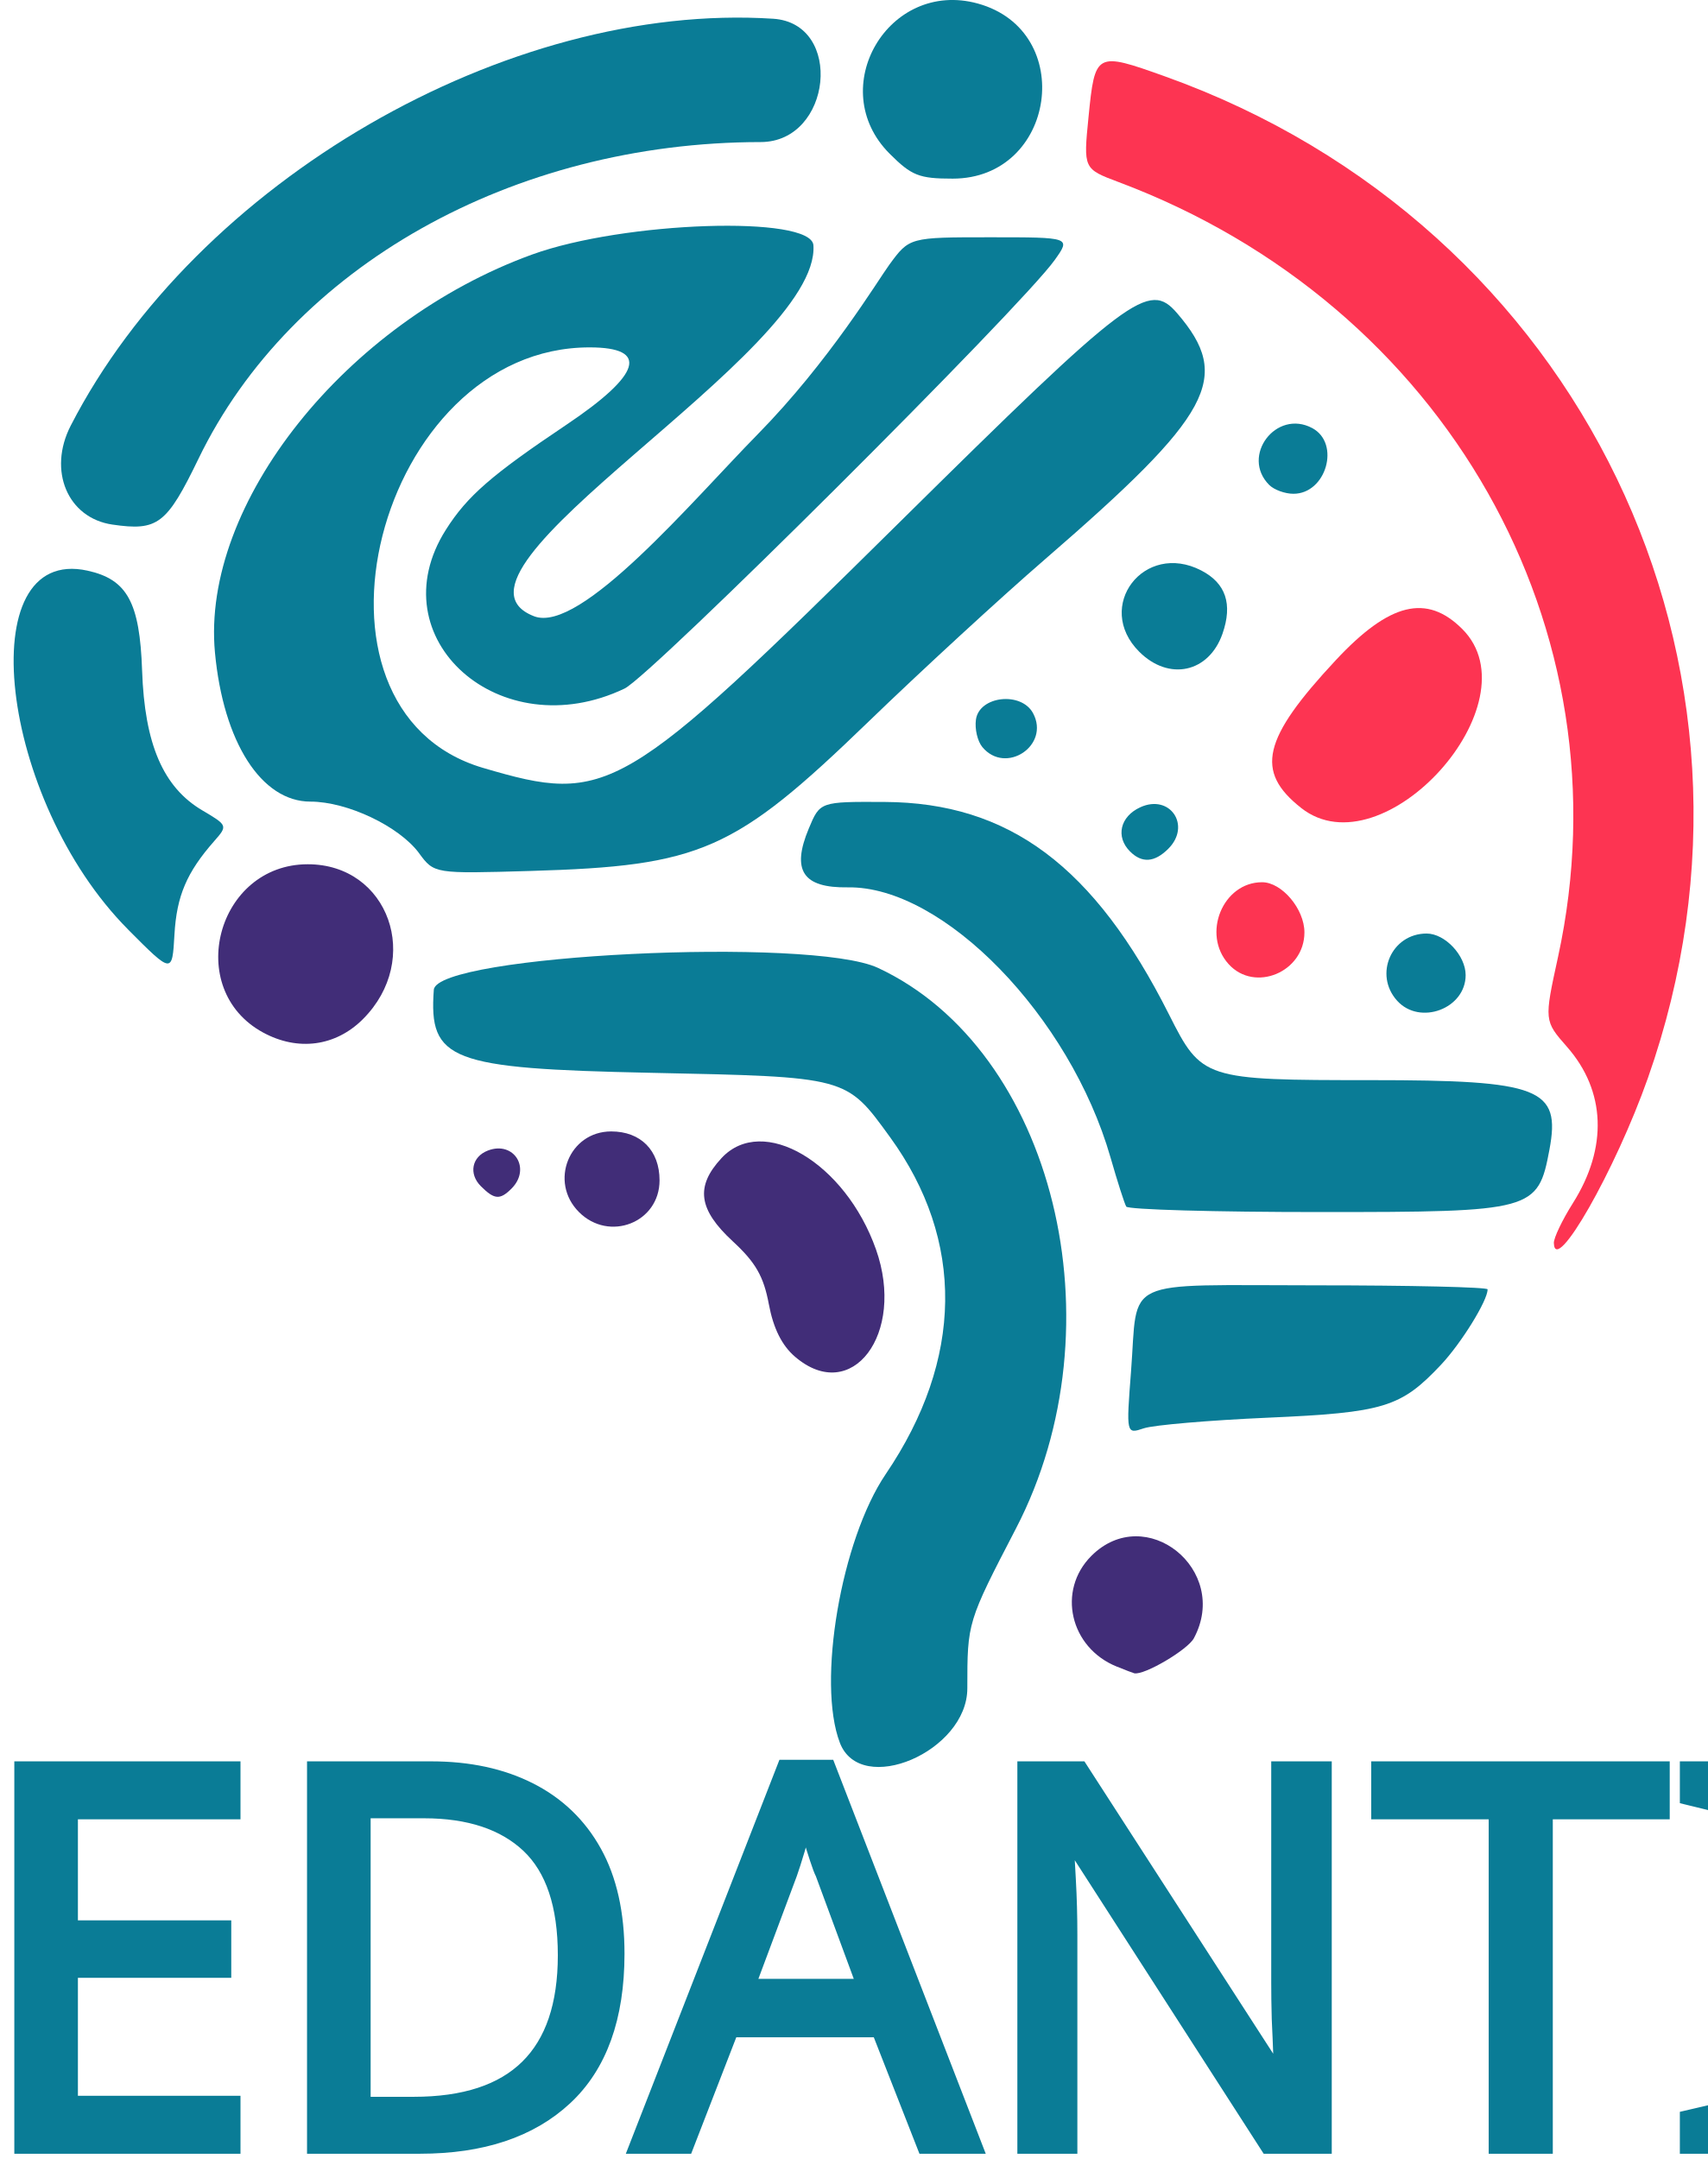
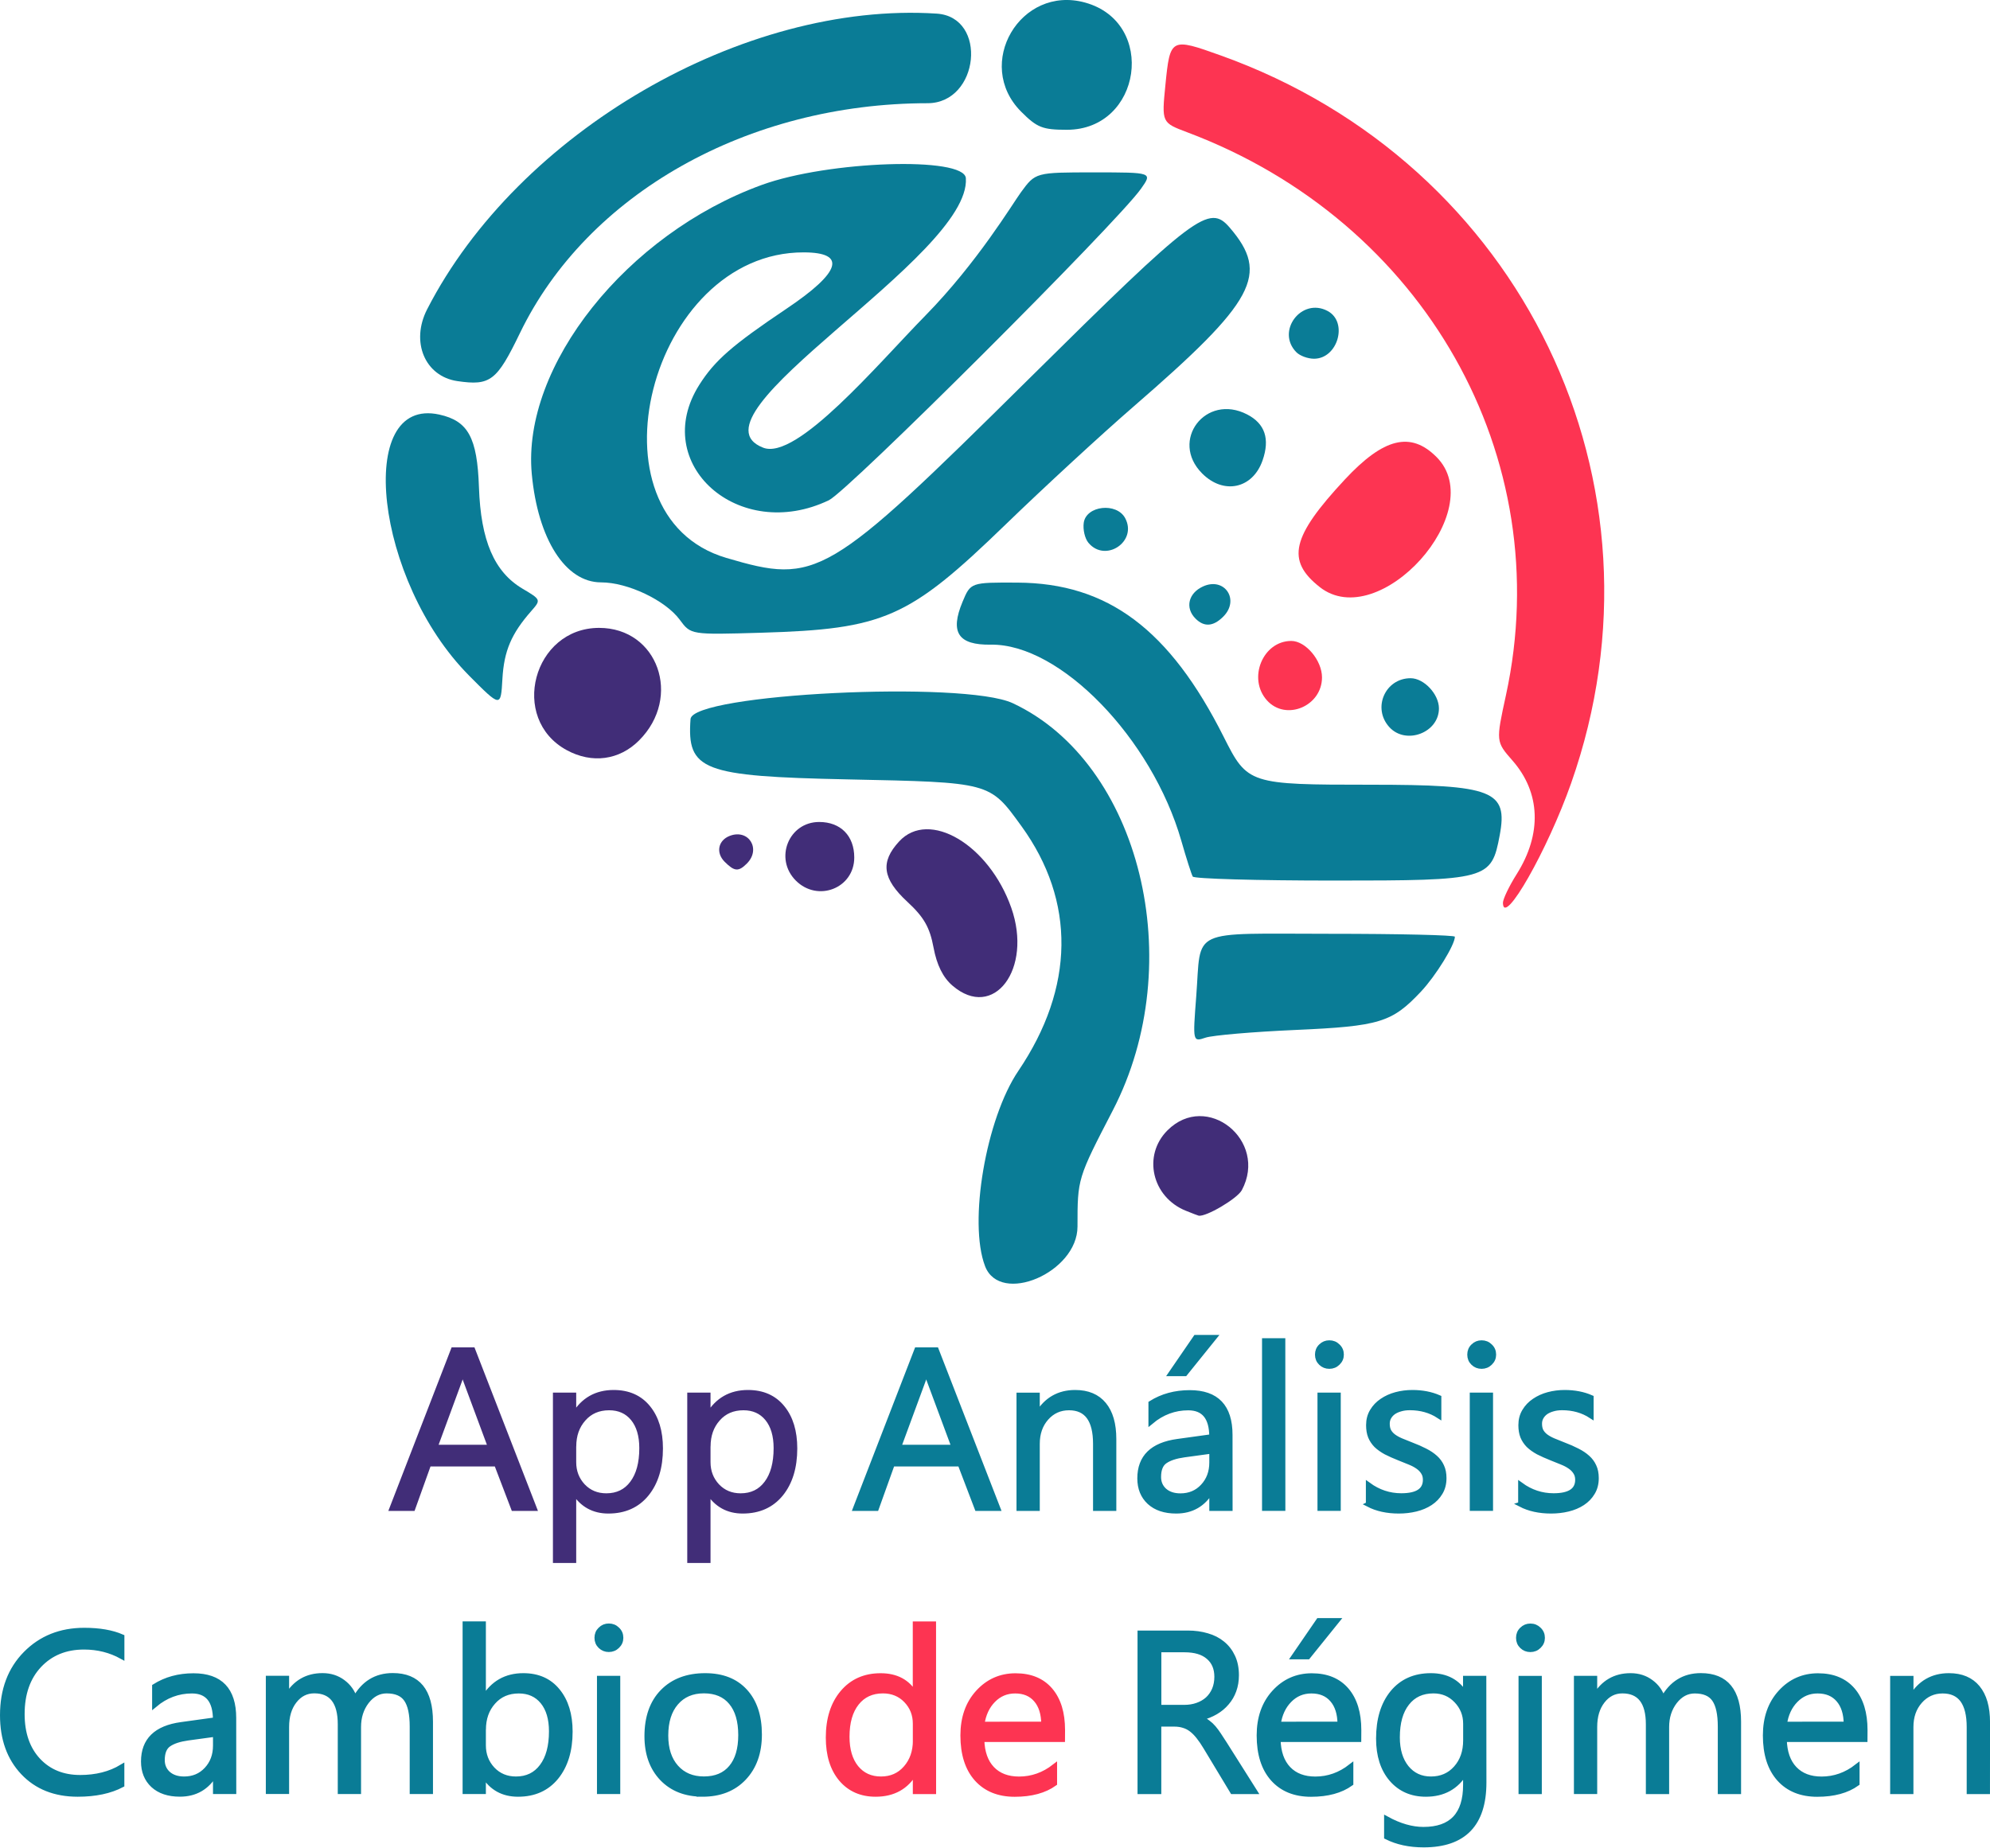
- <svg xmlns="http://www.w3.org/2000/svg" width="52.01mm" height="65.768mm" viewBox="0 0 52.01 65.768" version="1.1" id="svg1" xml:space="preserve">
+ <svg xmlns="http://www.w3.org/2000/svg" width="40.211mm" height="37.335mm" viewBox="0 0 40.211 37.335" version="1.1" id="svg1" xml:space="preserve">
  <defs id="defs1" />
-   <g id="layer1" transform="translate(-20.33341,-199.0407)">
-     <g id="g36" transform="matrix(0.6322751,0,0,0.6322751,15.03758,80.47376)" style="stroke-width:1.582">
-       <path style="fill:#fd3452;fill-opacity:1;stroke-width:1.582" d="m 71.074,226.452 c -2.24,-1.762 -1.871,-3.332 1.671,-7.127 2.583,-2.767 4.378,-3.207 6.092,-1.493 3.552,3.552 -3.811,11.729 -7.763,8.621 z" id="path30" />
-       <path style="fill:#fd3452;fill-opacity:1;stroke-width:1.582" d="m 67.576,233.974 c -1.307,-1.444 -0.284,-3.945 1.613,-3.945 0.952,0 2.04,1.289 2.04,2.417 0,1.912 -2.398,2.915 -3.653,1.528 z" id="path26" />
-       <path style="fill:#fd3452;fill-opacity:1;stroke-width:1.582" d="m 83.247,247.412 c -0.007,-0.247 0.408,-1.115 0.922,-1.929 1.682,-2.665 1.579,-5.397 -0.285,-7.52 -1.106,-1.259 -1.106,-1.259 -0.436,-4.332 3.442,-15.795 -5.417,-31.42 -21.164,-37.331 -1.707,-0.641 -1.707,-0.641 -1.458,-3.141 0.311,-3.123 0.352,-3.145 3.671,-1.959 20.036,7.161 30.285,28.404 23.283,48.261 -1.562,4.43 -4.487,9.56 -4.532,7.951 z" id="path20" />
+   <g id="layer1" transform="translate(-17.80145,-205.1927)">
+     <g id="g59" transform="matrix(1.091915,0,0,1.091929,-3.484225,-20.57947)" style="stroke-width:0.916">
+       <g id="g36" transform="matrix(0.2785647,0,0,0.2790942,24.11647,154.4276)" style="stroke-width:3.285">
+         <path style="fill:#fd3452;fill-opacity:1;stroke-width:3.285" d="m 71.074,226.452 c -2.24,-1.762 -1.871,-3.332 1.671,-7.127 2.583,-2.767 4.378,-3.207 6.092,-1.493 3.552,3.552 -3.811,11.729 -7.763,8.621 z" id="path30" />
+         <path style="fill:#fd3452;fill-opacity:1;stroke-width:3.285" d="m 67.576,233.974 c -1.307,-1.444 -0.284,-3.945 1.613,-3.945 0.952,0 2.04,1.289 2.04,2.417 0,1.912 -2.398,2.915 -3.653,1.528 z" id="path26" />
+         <path style="fill:#fd3452;fill-opacity:1;stroke-width:3.285" d="m 83.247,247.412 c -0.007,-0.247 0.408,-1.115 0.922,-1.929 1.682,-2.665 1.579,-5.397 -0.285,-7.52 -1.106,-1.259 -1.106,-1.259 -0.436,-4.332 3.442,-15.795 -5.417,-31.42 -21.164,-37.331 -1.707,-0.641 -1.707,-0.641 -1.458,-3.141 0.311,-3.123 0.352,-3.145 3.671,-1.959 20.036,7.161 30.285,28.404 23.283,48.261 -1.562,4.43 -4.487,9.56 -4.532,7.951 z" id="path20" />
+       </g>
+       <g id="g37" transform="matrix(0.2785647,0,0,0.2790942,24.11647,154.4276)" style="fill:#412d78;fill-opacity:1;stroke-width:3.285">
+         <path style="fill:#412d78;fill-opacity:1;stroke-width:3.285" d="m 62.185,267.818 c -2.256,-0.911 -2.888,-3.666 -1.224,-5.331 2.612,-2.612 6.705,0.671 4.942,3.964 -0.301,0.562 -2.399,1.796 -2.873,1.69 -0.055,-0.012 -0.435,-0.158 -0.845,-0.324 z" id="path17" />
+         <path style="fill:#412d78;fill-opacity:1;stroke-width:3.285" d="m 21.051,237.269 c -3.831,-2.082 -2.228,-8.106 2.156,-8.106 3.898,0 5.531,4.587 2.656,7.462 -1.315,1.315 -3.13,1.558 -4.812,0.644 z" id="path24" />
+         <path style="fill:#412d78;fill-opacity:1;stroke-width:3.285" d="m 31.545,244.673 c -0.598,-0.598 -0.435,-1.42 0.34,-1.717 1.257,-0.482 2.098,0.873 1.138,1.833 -0.556,0.556 -0.827,0.535 -1.478,-0.116 z" id="path23" />
+         <path style="fill:#412d78;fill-opacity:1;stroke-width:3.285" d="m 36.272,245.919 c -1.449,-1.449 -0.475,-3.884 1.554,-3.884 1.424,0 2.33,0.917 2.33,2.357 0,2.034 -2.424,2.988 -3.884,1.528 z" id="path21" />
+         <path style="fill:#412d78;fill-opacity:1;stroke-width:3.285" d="m 46.677,252.884 c -0.629,-0.541 -1.038,-1.365 -1.255,-2.525 -0.25,-1.338 -0.637,-2.014 -1.735,-3.027 -1.663,-1.535 -1.814,-2.643 -0.547,-4.01 1.984,-2.141 5.968,0.214 7.446,4.401 1.435,4.066 -1.175,7.513 -3.909,5.161 z" id="path19" />
+       </g>
+       <g id="g38" style="fill:#0a7c96;fill-opacity:1;stroke-width:3.285" transform="matrix(0.2785647,0,0,0.2790942,24.11647,154.4276)">
+         <path style="fill:#0a7c96;fill-opacity:1;stroke-width:3.285" d="m 51.243,194.93 c -3.15,-3.15 -0.053,-8.423 4.25,-7.235 4.783,1.321 3.76,8.436 -1.213,8.436 -1.617,0 -1.979,-0.143 -3.037,-1.201 z" id="path35" />
+         <path style="fill:#0a7c96;fill-opacity:1;stroke-width:3.285" d="m 69.534,210.891 c -1.391,-1.391 0.333,-3.672 2.071,-2.742 1.372,0.734 0.676,3.165 -0.906,3.165 -0.408,0 -0.932,-0.191 -1.165,-0.424 z" id="path34" />
+         <path style="fill:#0a7c96;fill-opacity:1;stroke-width:3.285" d="m 13.791,212.798 c -2.157,-0.315 -3.121,-2.601 -2.008,-4.766 6.037,-11.748 21.032,-20.434 33.847,-19.605 3.417,0.221 2.836,5.94 -0.604,5.942 -11.954,0.009 -22.61,6.01 -27.083,15.251 -1.534,3.168 -1.963,3.498 -4.151,3.178 z" id="path33" />
+         <path style="fill:#0a7c96;fill-opacity:1;stroke-width:3.285" d="m 63.268,218.923 c -2.178,-2.178 0.236,-5.338 2.99,-3.914 1.183,0.612 1.521,1.618 1.023,3.047 -0.656,1.88 -2.583,2.297 -4.013,0.867 z" id="path32" />
+         <path style="fill:#0a7c96;fill-opacity:1;stroke-width:3.285" d="m 55.709,223.516 c -0.233,-0.281 -0.372,-0.876 -0.308,-1.324 0.162,-1.141 2.185,-1.365 2.753,-0.305 0.83,1.551 -1.32,2.984 -2.445,1.629 z" id="path31" />
+         <path style="fill:#0a7c96;fill-opacity:1;stroke-width:3.285" d="m 62.825,228.546 c -0.706,-0.706 -0.477,-1.686 0.498,-2.13 1.43,-0.652 2.465,0.882 1.348,1.999 -0.663,0.663 -1.271,0.707 -1.846,0.131 z" id="path29" />
+         <path style="fill:#0a7c96;fill-opacity:1;stroke-width:3.285" d="m 28.569,228.63 c -0.96,-1.298 -3.46,-2.485 -5.236,-2.485 -2.364,0 -4.196,-2.863 -4.6,-7.187 -0.669,-7.16 6.309,-15.914 15.279,-19.17 4.42,-1.604 13.461,-1.902 13.558,-0.446 0.347,5.198 -18.93,15.749 -13.463,17.872 2.231,0.867 7.643,-5.577 10.772,-8.76 3.457,-3.517 5.813,-7.446 6.347,-8.174 0.97,-1.324 0.97,-1.324 4.86,-1.324 3.89,0 3.89,0 3.112,1.093 -1.631,2.29 -19.444,20.035 -20.728,20.649 -5.991,2.863 -11.93,-2.416 -8.609,-7.653 1.027,-1.619 2.19,-2.632 5.804,-5.055 3.611,-2.42 4.007,-3.724 1.135,-3.729 -10.25,-0.02 -14.687,17.453 -5.144,20.261 6.034,1.775 6.661,1.406 20.057,-11.829 11.114,-10.98 12.02,-11.662 13.384,-10.076 2.664,3.097 1.711,4.865 -6.397,11.878 -2.132,1.844 -5.953,5.36 -8.49,7.812 -6.443,6.227 -8.056,6.939 -16.277,7.179 -4.633,0.135 -4.633,0.135 -5.365,-0.855 z" id="path28" />
+         <path style="fill:#0a7c96;fill-opacity:1;stroke-width:3.285" d="m 14.556,232.315 c -6.22,-6.248 -7.617,-18.539 -1.966,-17.298 1.916,0.421 2.52,1.527 2.633,4.814 0.121,3.546 1.016,5.624 2.901,6.736 1.222,0.721 1.228,0.737 0.576,1.478 -1.326,1.505 -1.812,2.646 -1.918,4.502 -0.108,1.897 -0.108,1.897 -2.227,-0.231 z" id="path27" />
+         <path style="fill:#0a7c96;fill-opacity:1;stroke-width:3.285" d="m 75.697,235.739 c -1.14,-1.26 -0.273,-3.238 1.419,-3.238 0.887,0 1.881,1.058 1.881,2.003 0,1.618 -2.206,2.443 -3.3,1.235 z" id="path25" />
+         <path style="fill:#0a7c96;fill-opacity:1;stroke-width:3.285" d="m 62.642,245.654 c -0.085,-0.146 -0.426,-1.21 -0.757,-2.365 -1.954,-6.804 -8.059,-13.083 -12.655,-13.013 -2.169,0.033 -2.729,-0.81 -1.883,-2.835 0.541,-1.295 0.541,-1.295 3.649,-1.28 6.003,0.03 10.113,3.1 13.709,10.242 1.574,3.126 1.68,3.161 9.741,3.161 8.146,0 9.144,0.389 8.589,3.348 -0.553,2.949 -0.77,3.008 -11.063,3.008 -5.047,0 -9.246,-0.119 -9.331,-0.265 z" id="path22" />
+         <path style="fill:#0a7c96;fill-opacity:1;stroke-width:3.285" d="m 62.874,253.596 c 0.352,-4.58 -0.582,-4.146 8.922,-4.146 4.543,0 8.26,0.087 8.26,0.194 0,0.542 -1.268,2.592 -2.246,3.632 -1.935,2.056 -2.746,2.304 -8.347,2.551 -2.816,0.124 -5.503,0.354 -5.971,0.511 -0.851,0.285 -0.851,0.285 -0.618,-2.742 z" id="path18" />
+         <path style="fill:#0a7c96;fill-opacity:1;stroke-width:3.285" d="m 48.845,271.49 c -1.114,-2.903 0.059,-9.773 2.21,-12.946 3.747,-5.526 3.82,-11.257 0.207,-16.233 -2.127,-2.929 -2.022,-2.901 -11.56,-3.101 -9.647,-0.202 -10.671,-0.595 -10.423,-3.999 0.122,-1.679 18.164,-2.567 21.405,-1.054 8.47,3.954 11.733,17.205 6.648,27.003 -2.346,4.521 -2.346,4.521 -2.346,7.705 0,3.047 -5.137,5.243 -6.141,2.626 z" id="path16" />
+       </g>
    </g>
-     <g id="g37" transform="matrix(0.6322751,0,0,0.6322751,15.03758,80.47376)" style="fill:#412d78;fill-opacity:1;stroke-width:1.582">
-       <path style="fill:#412d78;fill-opacity:1;stroke-width:1.582" d="m 62.185,267.818 c -2.256,-0.911 -2.888,-3.666 -1.224,-5.331 2.612,-2.612 6.705,0.671 4.942,3.964 -0.301,0.562 -2.399,1.796 -2.873,1.69 -0.055,-0.012 -0.435,-0.158 -0.845,-0.324 z" id="path17" />
-       <path style="fill:#412d78;fill-opacity:1;stroke-width:1.582" d="m 21.051,237.269 c -3.831,-2.082 -2.228,-8.106 2.156,-8.106 3.898,0 5.531,4.587 2.656,7.462 -1.315,1.315 -3.13,1.558 -4.812,0.644 z" id="path24" />
-       <path style="fill:#412d78;fill-opacity:1;stroke-width:1.582" d="m 31.545,244.673 c -0.598,-0.598 -0.435,-1.42 0.34,-1.717 1.257,-0.482 2.098,0.873 1.138,1.833 -0.556,0.556 -0.827,0.535 -1.478,-0.116 z" id="path23" />
-       <path style="fill:#412d78;fill-opacity:1;stroke-width:1.582" d="m 36.272,245.919 c -1.449,-1.449 -0.475,-3.884 1.554,-3.884 1.424,0 2.33,0.917 2.33,2.357 0,2.034 -2.424,2.988 -3.884,1.528 z" id="path21" />
-       <path style="fill:#412d78;fill-opacity:1;stroke-width:1.582" d="m 46.677,252.884 c -0.629,-0.541 -1.038,-1.365 -1.255,-2.525 -0.25,-1.338 -0.637,-2.014 -1.735,-3.027 -1.663,-1.535 -1.814,-2.643 -0.547,-4.01 1.984,-2.141 5.968,0.214 7.446,4.401 1.435,4.066 -1.175,7.513 -3.909,5.161 z" id="path19" />
+     <g id="text55" style="font-size:4.587px;font-family:'Segoe UI Historic';-inkscape-font-specification:'Segoe UI Historic';text-align:center;letter-spacing:0px;word-spacing:-0.303px;baseline-shift:baseline;text-anchor:middle;fill:#0a7c96;stroke:#0a7c96;stroke-width:0.1" transform="scale(1.00394,0.9960753)" aria-label="App Análisis&#10;Cambio de Régimen">
+       <g id="g103" transform="matrix(1.091915,0,0,1.091929,-5.252014,-20.66055)" style="stroke-width:0.092">
+         <path id="path66" d="m 39.443,235.608 h -0.383 l -0.313,-0.826 h -1.25 l -0.294,0.826 h -0.385 l 1.131,-2.947 h 0.358 z m -0.808,-1.137 -0.463,-1.256 q -0.023,-0.062 -0.045,-0.197 h -0.008 q -0.021,0.125 -0.047,0.197 l -0.459,1.256 z m 2.945,1.137 h -0.337 v -1.2 q 0,-0.67 -0.489,-0.67 -0.253,0 -0.42,0.191 -0.165,0.189 -0.165,0.479 v 1.2 h -0.337 v -2.105 h 0.337 v 0.349 h 0.008 q 0.239,-0.399 0.691,-0.399 0.346,0 0.529,0.224 0.183,0.222 0.183,0.643 z m 2.143,0 h -0.337 v -0.329 h -0.008 q -0.22,0.378 -0.648,0.378 -0.315,0 -0.494,-0.166 -0.177,-0.166 -0.177,-0.442 0,-0.59 0.695,-0.686 l 0.631,-0.088 q 0,-0.536 -0.434,-0.536 -0.38,0 -0.687,0.259 v -0.345 q 0.311,-0.197 0.716,-0.197 0.742,0 0.742,0.785 z m -0.337,-1.065 -0.508,0.07 q -0.234,0.033 -0.354,0.117 -0.119,0.082 -0.119,0.294 0,0.154 0.109,0.253 0.111,0.097 0.294,0.097 0.251,0 0.413,-0.175 0.165,-0.177 0.165,-0.446 z m 0.045,-2.113 -0.539,0.674 h -0.261 l 0.459,-0.674 z m 1.265,3.177 H 44.358 v -3.116 h 0.337 z m 0.856,-2.639 q -0.09,0 -0.154,-0.062 -0.064,-0.062 -0.064,-0.156 0,-0.095 0.064,-0.156 0.064,-0.064 0.154,-0.064 0.093,0 0.156,0.064 0.066,0.062 0.066,0.156 0,0.09 -0.066,0.154 -0.064,0.064 -0.156,0.064 z m 0.165,2.639 h -0.337 v -2.105 h 0.337 z m 0.555,-0.076 v -0.362 q 0.276,0.203 0.607,0.203 0.444,0 0.444,-0.296 0,-0.084 -0.039,-0.142 -0.037,-0.06 -0.103,-0.105 -0.064,-0.045 -0.152,-0.08 -0.086,-0.037 -0.187,-0.076 -0.14,-0.056 -0.247,-0.111 -0.105,-0.058 -0.177,-0.127 -0.07,-0.072 -0.107,-0.162 -0.035,-0.09 -0.035,-0.212 0,-0.148 0.068,-0.261 0.068,-0.115 0.181,-0.191 0.113,-0.078 0.257,-0.117 0.146,-0.039 0.3,-0.039 0.274,0 0.489,0.095 v 0.341 q -0.232,-0.152 -0.535,-0.152 -0.095,0 -0.171,0.023 -0.076,0.021 -0.132,0.06 -0.053,0.039 -0.084,0.095 -0.029,0.053 -0.029,0.119 0,0.082 0.029,0.138 0.031,0.056 0.088,0.099 0.058,0.043 0.14,0.078 0.082,0.035 0.187,0.076 0.14,0.053 0.251,0.111 0.111,0.056 0.189,0.127 0.078,0.07 0.119,0.162 0.043,0.092 0.043,0.22 0,0.156 -0.07,0.271 -0.068,0.115 -0.183,0.191 -0.115,0.076 -0.265,0.113 -0.15,0.037 -0.315,0.037 -0.325,0 -0.563,-0.125 z m 2.087,-2.563 q -0.09,0 -0.154,-0.062 -0.064,-0.062 -0.064,-0.156 0,-0.095 0.064,-0.156 0.064,-0.064 0.154,-0.064 0.093,0 0.156,0.064 0.066,0.062 0.066,0.156 0,0.09 -0.066,0.154 -0.064,0.064 -0.156,0.064 z m 0.165,2.639 h -0.337 v -2.105 h 0.337 z m 0.555,-0.076 v -0.362 q 0.276,0.203 0.607,0.203 0.444,0 0.444,-0.296 0,-0.084 -0.039,-0.142 -0.037,-0.06 -0.103,-0.105 -0.064,-0.045 -0.152,-0.08 -0.086,-0.037 -0.187,-0.076 -0.14,-0.056 -0.247,-0.111 -0.105,-0.058 -0.177,-0.127 -0.07,-0.072 -0.107,-0.162 -0.035,-0.09 -0.035,-0.212 0,-0.148 0.068,-0.261 0.068,-0.115 0.181,-0.191 0.113,-0.078 0.257,-0.117 0.146,-0.039 0.3,-0.039 0.274,0 0.489,0.095 v 0.341 q -0.232,-0.152 -0.535,-0.152 -0.095,0 -0.171,0.023 -0.076,0.021 -0.132,0.06 -0.053,0.039 -0.084,0.095 -0.029,0.053 -0.029,0.119 0,0.082 0.029,0.138 0.031,0.056 0.088,0.099 0.058,0.043 0.14,0.078 0.082,0.035 0.187,0.076 0.14,0.053 0.251,0.111 0.111,0.056 0.189,0.127 0.078,0.07 0.119,0.162 0.043,0.092 0.043,0.22 0,0.156 -0.07,0.271 -0.068,0.115 -0.183,0.191 -0.115,0.076 -0.265,0.113 -0.15,0.037 -0.315,0.037 -0.325,0 -0.564,-0.125 z" style="stroke-width:0.092" />
+         <path id="path59" d="m 30.898,235.608 h -0.383 l -0.313,-0.826 h -1.25 l -0.294,0.826 H 28.274 l 1.131,-2.947 h 0.358 z m -0.808,-1.137 -0.463,-1.256 q -0.023,-0.062 -0.045,-0.197 h -0.008 q -0.021,0.125 -0.047,0.197 l -0.459,1.256 z m 1.542,0.832 h -0.008 v 1.272 h -0.337 v -3.073 h 0.337 v 0.37 h 0.008 q 0.249,-0.419 0.728,-0.419 0.407,0 0.635,0.284 0.228,0.282 0.228,0.756 0,0.528 -0.257,0.847 -0.257,0.317 -0.703,0.317 -0.409,0 -0.631,-0.353 z m -0.008,-0.849 v 0.294 q 0,0.261 0.169,0.444 0.171,0.181 0.432,0.181 0.306,0 0.479,-0.234 0.175,-0.234 0.175,-0.651 0,-0.351 -0.162,-0.551 -0.162,-0.199 -0.44,-0.199 -0.294,0 -0.473,0.206 -0.179,0.203 -0.179,0.512 z m 2.484,0.849 h -0.008 v 1.272 h -0.337 v -3.073 h 0.337 v 0.37 h 0.008 q 0.249,-0.419 0.728,-0.419 0.407,0 0.635,0.284 0.228,0.282 0.228,0.756 0,0.528 -0.257,0.847 -0.257,0.317 -0.703,0.317 -0.409,0 -0.631,-0.353 z m -0.008,-0.849 v 0.294 q 0,0.261 0.169,0.444 0.171,0.181 0.432,0.181 0.306,0 0.479,-0.234 0.175,-0.234 0.175,-0.651 0,-0.351 -0.162,-0.551 -0.162,-0.199 -0.44,-0.199 -0.294,0 -0.473,0.206 -0.179,0.203 -0.179,0.512 z" style="fill:#412d78;fill-opacity:1;stroke:#412d78;stroke-width:0.092;stroke-opacity:1" />
+         <path id="path91" d="M 44.179,240.87 H 43.768 l -0.494,-0.826 q -0.068,-0.115 -0.132,-0.195 -0.064,-0.082 -0.132,-0.134 -0.066,-0.051 -0.144,-0.074 -0.076,-0.025 -0.173,-0.025 h -0.284 v 1.254 h -0.346 v -2.947 h 0.88 q 0.193,0 0.356,0.049 0.165,0.047 0.284,0.146 0.121,0.099 0.189,0.247 0.068,0.146 0.068,0.343 0,0.154 -0.047,0.284 -0.045,0.127 -0.132,0.228 -0.084,0.101 -0.206,0.173 -0.119,0.07 -0.269,0.109 v 0.008 q 0.074,0.033 0.128,0.076 0.056,0.041 0.105,0.099 0.049,0.058 0.097,0.132 0.049,0.072 0.109,0.169 z m -1.769,-2.635 v 1.069 h 0.469 q 0.13,0 0.239,-0.039 0.111,-0.039 0.191,-0.111 0.08,-0.074 0.125,-0.179 0.045,-0.107 0.045,-0.238 0,-0.236 -0.154,-0.368 -0.152,-0.134 -0.442,-0.134 z m 3.685,1.667 h -1.487 q 0.008,0.351 0.189,0.543 0.181,0.191 0.498,0.191 0.356,0 0.654,-0.234 v 0.317 q -0.278,0.201 -0.734,0.201 -0.446,0 -0.701,-0.286 -0.255,-0.288 -0.255,-0.808 0,-0.491 0.278,-0.799 0.28,-0.31 0.693,-0.31 0.413,0 0.64,0.267 0.226,0.267 0.226,0.742 z m -0.346,-0.286 q -0.002,-0.292 -0.142,-0.454 -0.138,-0.162 -0.385,-0.162 -0.239,0 -0.405,0.171 -0.167,0.171 -0.206,0.446 z m -0.053,-1.924 -0.539,0.674 h -0.261 l 0.459,-0.674 z m 2.706,3.009 q 0,1.159 -1.111,1.159 -0.391,0 -0.683,-0.148 v -0.337 q 0.356,0.197 0.679,0.197 0.777,0 0.777,-0.826 v -0.23 h -0.008 q -0.241,0.403 -0.724,0.403 -0.393,0 -0.633,-0.28 -0.239,-0.282 -0.239,-0.754 0,-0.536 0.257,-0.853 0.259,-0.317 0.707,-0.317 0.426,0 0.631,0.341 h 0.008 v -0.292 h 0.337 z m -0.337,-0.783 v -0.31 q 0,-0.251 -0.171,-0.43 -0.169,-0.179 -0.422,-0.179 -0.313,0 -0.489,0.228 -0.177,0.226 -0.177,0.635 0,0.351 0.169,0.563 0.171,0.21 0.45,0.21 0.284,0 0.461,-0.201 0.179,-0.201 0.179,-0.516 z m 1.193,-1.687 q -0.09,0 -0.154,-0.062 -0.064,-0.062 -0.064,-0.156 0,-0.095 0.064,-0.156 0.064,-0.064 0.154,-0.064 0.093,0 0.156,0.064 0.066,0.062 0.066,0.156 0,0.09 -0.066,0.154 -0.064,0.064 -0.156,0.064 z m 0.165,2.639 h -0.337 v -2.105 h 0.337 z m 3.673,0 h -0.337 v -1.208 q 0,-0.349 -0.109,-0.506 -0.107,-0.156 -0.362,-0.156 -0.216,0 -0.368,0.197 -0.15,0.197 -0.15,0.473 v 1.2 h -0.337 v -1.25 q 0,-0.621 -0.479,-0.621 -0.222,0 -0.366,0.187 -0.144,0.185 -0.144,0.483 v 1.2 h -0.337 v -2.105 h 0.337 v 0.333 h 0.008 q 0.224,-0.382 0.654,-0.382 0.216,0 0.376,0.121 0.16,0.119 0.22,0.314 0.234,-0.436 0.699,-0.436 0.695,0 0.695,0.857 z m 2.33,-0.968 h -1.487 q 0.008,0.351 0.189,0.543 0.181,0.191 0.498,0.191 0.356,0 0.654,-0.234 v 0.317 q -0.278,0.201 -0.734,0.201 -0.446,0 -0.701,-0.286 -0.255,-0.288 -0.255,-0.808 0,-0.491 0.278,-0.799 0.28,-0.31 0.693,-0.31 0.413,0 0.64,0.267 0.226,0.267 0.226,0.742 z m -0.346,-0.286 q -0.002,-0.292 -0.142,-0.454 -0.138,-0.162 -0.385,-0.162 -0.239,0 -0.405,0.171 -0.167,0.171 -0.206,0.446 z m 2.604,1.254 h -0.337 v -1.2 q 0,-0.67 -0.489,-0.67 -0.253,0 -0.42,0.191 -0.165,0.189 -0.165,0.479 v 1.2 h -0.337 v -2.105 H 56.274 v 0.349 h 0.008 q 0.239,-0.399 0.691,-0.399 0.346,0 0.529,0.224 0.183,0.222 0.183,0.643 z" style="stroke-width:0.092" />
+         <path id="path87" d="m 38.258,240.87 h -0.337 v -0.358 h -0.008 q -0.234,0.407 -0.724,0.407 -0.397,0 -0.635,-0.282 -0.237,-0.284 -0.237,-0.771 0,-0.522 0.263,-0.836 0.263,-0.314 0.701,-0.314 0.434,0 0.631,0.341 h 0.008 v -1.303 h 0.337 z m -0.337,-0.952 v -0.31 q 0,-0.255 -0.169,-0.432 -0.169,-0.177 -0.428,-0.177 -0.308,0 -0.485,0.226 -0.177,0.226 -0.177,0.625 0,0.364 0.169,0.575 0.171,0.21 0.457,0.21 0.282,0 0.457,-0.203 0.177,-0.203 0.177,-0.514 z m 2.713,-0.016 h -1.487 q 0.008,0.351 0.189,0.543 0.181,0.191 0.498,0.191 0.356,0 0.654,-0.234 v 0.317 q -0.278,0.201 -0.734,0.201 -0.446,0 -0.701,-0.286 -0.255,-0.288 -0.255,-0.808 0,-0.491 0.278,-0.799 0.28,-0.31 0.693,-0.31 0.413,0 0.64,0.267 0.226,0.267 0.226,0.742 z m -0.346,-0.286 q -0.002,-0.292 -0.142,-0.454 -0.138,-0.162 -0.385,-0.162 -0.239,0 -0.405,0.171 -0.167,0.171 -0.206,0.446 z" style="fill:#fd3452;fill-opacity:1;stroke:#fd3452;stroke-width:0.092;stroke-opacity:1" />
+         <path id="path60" d="m 23.295,240.746 q -0.327,0.173 -0.814,0.173 -0.629,0 -1.008,-0.405 -0.378,-0.405 -0.378,-1.063 0,-0.707 0.426,-1.143 0.426,-0.436 1.08,-0.436 0.42,0 0.695,0.121 v 0.368 q -0.317,-0.177 -0.699,-0.177 -0.508,0 -0.825,0.339 -0.315,0.339 -0.315,0.906 0,0.538 0.294,0.859 0.296,0.319 0.775,0.319 0.444,0 0.769,-0.197 z m 2.063,0.123 h -0.337 v -0.329 h -0.008 q -0.22,0.378 -0.648,0.378 -0.315,0 -0.494,-0.166 -0.177,-0.166 -0.177,-0.442 0,-0.59 0.695,-0.686 l 0.631,-0.088 q 0,-0.536 -0.434,-0.536 -0.38,0 -0.687,0.259 v -0.345 q 0.311,-0.197 0.716,-0.197 0.742,0 0.742,0.785 z m -0.337,-1.065 -0.508,0.07 q -0.234,0.033 -0.354,0.117 -0.119,0.082 -0.119,0.294 0,0.154 0.109,0.253 0.111,0.097 0.294,0.097 0.251,0 0.413,-0.175 0.165,-0.177 0.165,-0.446 z m 3.963,1.065 h -0.337 v -1.208 q 0,-0.349 -0.109,-0.506 -0.107,-0.156 -0.362,-0.156 -0.216,0 -0.368,0.197 -0.15,0.197 -0.15,0.473 v 1.2 h -0.337 v -1.25 q 0,-0.621 -0.479,-0.621 -0.222,0 -0.366,0.187 -0.144,0.185 -0.144,0.483 v 1.2 h -0.337 v -2.105 h 0.337 v 0.333 h 0.008 q 0.224,-0.382 0.654,-0.382 0.216,0 0.376,0.121 0.16,0.119 0.22,0.314 0.234,-0.436 0.699,-0.436 0.695,0 0.695,0.857 z m 0.983,-0.304 h -0.008 v 0.304 h -0.337 v -3.116 h 0.337 v 1.381 h 0.008 q 0.249,-0.419 0.728,-0.419 0.405,0 0.633,0.284 0.23,0.282 0.23,0.756 0,0.528 -0.257,0.847 -0.257,0.317 -0.703,0.317 -0.417,0 -0.631,-0.353 z m -0.008,-0.849 v 0.294 q 0,0.261 0.169,0.444 0.171,0.181 0.432,0.181 0.306,0 0.479,-0.234 0.175,-0.234 0.175,-0.651 0,-0.351 -0.162,-0.551 -0.162,-0.199 -0.44,-0.199 -0.294,0 -0.473,0.206 -0.179,0.203 -0.179,0.512 z m 2.312,-1.486 q -0.09,0 -0.154,-0.062 -0.064,-0.062 -0.064,-0.156 0,-0.095 0.064,-0.156 0.064,-0.064 0.154,-0.064 0.093,0 0.156,0.064 0.066,0.062 0.066,0.156 0,0.09 -0.066,0.154 -0.064,0.064 -0.156,0.064 z m 0.165,2.639 h -0.337 v -2.105 h 0.337 z m 1.563,0.049 q -0.467,0 -0.747,-0.294 -0.278,-0.296 -0.278,-0.783 0,-0.53 0.29,-0.828 0.29,-0.298 0.784,-0.298 0.471,0 0.734,0.29 0.265,0.29 0.265,0.804 0,0.504 -0.286,0.808 -0.284,0.302 -0.763,0.302 z m 0.025,-1.92 q -0.325,0 -0.514,0.222 -0.189,0.22 -0.189,0.608 0,0.374 0.191,0.59 0.191,0.216 0.512,0.216 0.327,0 0.502,-0.212 0.177,-0.212 0.177,-0.602 0,-0.395 -0.177,-0.608 -0.175,-0.214 -0.502,-0.214 z" style="stroke-width:0.092" />
+       </g>
    </g>
-     <g id="g38" style="fill:#0a7c96;fill-opacity:1;stroke-width:1.582" transform="matrix(0.6322751,0,0,0.6322751,15.03758,80.47376)">
-       <path style="fill:#0a7c96;fill-opacity:1;stroke-width:1.582" d="m 51.243,194.93 c -3.15,-3.15 -0.053,-8.423 4.25,-7.235 4.783,1.321 3.76,8.436 -1.213,8.436 -1.617,0 -1.979,-0.143 -3.037,-1.201 z" id="path35" />
-       <path style="fill:#0a7c96;fill-opacity:1;stroke-width:1.582" d="m 69.534,210.891 c -1.391,-1.391 0.333,-3.672 2.071,-2.742 1.372,0.734 0.676,3.165 -0.906,3.165 -0.408,0 -0.932,-0.191 -1.165,-0.424 z" id="path34" />
-       <path style="fill:#0a7c96;fill-opacity:1;stroke-width:1.582" d="m 13.791,212.798 c -2.157,-0.315 -3.121,-2.601 -2.008,-4.766 6.037,-11.748 21.032,-20.434 33.847,-19.605 3.417,0.221 2.836,5.94 -0.604,5.942 -11.954,0.009 -22.61,6.01 -27.083,15.251 -1.534,3.168 -1.963,3.498 -4.151,3.178 z" id="path33" />
-       <path style="fill:#0a7c96;fill-opacity:1;stroke-width:1.582" d="m 63.268,218.923 c -2.178,-2.178 0.236,-5.338 2.99,-3.914 1.183,0.612 1.521,1.618 1.023,3.047 -0.656,1.88 -2.583,2.297 -4.013,0.867 z" id="path32" />
-       <path style="fill:#0a7c96;fill-opacity:1;stroke-width:1.582" d="m 55.709,223.516 c -0.233,-0.281 -0.372,-0.876 -0.308,-1.324 0.162,-1.141 2.185,-1.365 2.753,-0.305 0.83,1.551 -1.32,2.984 -2.445,1.629 z" id="path31" />
-       <path style="fill:#0a7c96;fill-opacity:1;stroke-width:1.582" d="m 62.825,228.546 c -0.706,-0.706 -0.477,-1.686 0.498,-2.13 1.43,-0.652 2.465,0.882 1.348,1.999 -0.663,0.663 -1.271,0.707 -1.846,0.131 z" id="path29" />
-       <path style="fill:#0a7c96;fill-opacity:1;stroke-width:1.582" d="m 28.569,228.63 c -0.96,-1.298 -3.46,-2.485 -5.236,-2.485 -2.364,0 -4.196,-2.863 -4.6,-7.187 -0.669,-7.16 6.309,-15.914 15.279,-19.17 4.42,-1.604 13.461,-1.902 13.558,-0.446 0.347,5.198 -18.93,15.749 -13.463,17.872 2.231,0.867 7.643,-5.577 10.772,-8.76 3.457,-3.517 5.813,-7.446 6.347,-8.174 0.97,-1.324 0.97,-1.324 4.86,-1.324 3.89,0 3.89,0 3.112,1.093 -1.631,2.29 -19.444,20.035 -20.728,20.649 -5.991,2.863 -11.93,-2.416 -8.609,-7.653 1.027,-1.619 2.19,-2.632 5.804,-5.055 3.611,-2.42 4.007,-3.724 1.135,-3.729 -10.25,-0.02 -14.687,17.453 -5.144,20.261 6.034,1.775 6.661,1.406 20.057,-11.829 11.114,-10.98 12.02,-11.662 13.384,-10.076 2.664,3.097 1.711,4.865 -6.397,11.878 -2.132,1.844 -5.953,5.36 -8.49,7.812 -6.443,6.227 -8.056,6.939 -16.277,7.179 -4.633,0.135 -4.633,0.135 -5.365,-0.855 z" id="path28" />
-       <path style="fill:#0a7c96;fill-opacity:1;stroke-width:1.582" d="m 14.556,232.315 c -6.22,-6.248 -7.617,-18.539 -1.966,-17.298 1.916,0.421 2.52,1.527 2.633,4.814 0.121,3.546 1.016,5.624 2.901,6.736 1.222,0.721 1.228,0.737 0.576,1.478 -1.326,1.505 -1.812,2.646 -1.918,4.502 -0.108,1.897 -0.108,1.897 -2.227,-0.231 z" id="path27" />
-       <path style="fill:#0a7c96;fill-opacity:1;stroke-width:1.582" d="m 75.697,235.739 c -1.14,-1.26 -0.273,-3.238 1.419,-3.238 0.887,0 1.881,1.058 1.881,2.003 0,1.618 -2.206,2.443 -3.3,1.235 z" id="path25" />
-       <path style="fill:#0a7c96;fill-opacity:1;stroke-width:1.582" d="m 62.642,245.654 c -0.085,-0.146 -0.426,-1.21 -0.757,-2.365 -1.954,-6.804 -8.059,-13.083 -12.655,-13.013 -2.169,0.033 -2.729,-0.81 -1.883,-2.835 0.541,-1.295 0.541,-1.295 3.649,-1.28 6.003,0.03 10.113,3.1 13.709,10.242 1.574,3.126 1.68,3.161 9.741,3.161 8.146,0 9.144,0.389 8.589,3.348 -0.553,2.949 -0.77,3.008 -11.063,3.008 -5.047,0 -9.246,-0.119 -9.331,-0.265 z" id="path22" />
-       <path style="fill:#0a7c96;fill-opacity:1;stroke-width:1.582" d="m 62.874,253.596 c 0.352,-4.58 -0.582,-4.146 8.922,-4.146 4.543,0 8.26,0.087 8.26,0.194 0,0.542 -1.268,2.592 -2.246,3.632 -1.935,2.056 -2.746,2.304 -8.347,2.551 -2.816,0.124 -5.503,0.354 -5.971,0.511 -0.851,0.285 -0.851,0.285 -0.618,-2.742 z" id="path18" />
-       <path style="fill:#0a7c96;fill-opacity:1;stroke-width:1.582" d="m 48.845,271.49 c -1.114,-2.903 0.059,-9.773 2.21,-12.946 3.747,-5.526 3.82,-11.257 0.207,-16.233 -2.127,-2.929 -2.022,-2.901 -11.56,-3.101 -9.647,-0.202 -10.671,-0.595 -10.423,-3.999 0.122,-1.679 18.164,-2.567 21.405,-1.054 8.47,3.954 11.733,17.205 6.648,27.003 -2.346,4.521 -2.346,4.521 -2.346,7.705 0,3.047 -5.137,5.243 -6.141,2.626 z" id="path16" />
-     </g>
-     <text xml:space="preserve" style="font-style:normal;font-variant:normal;font-weight:normal;font-stretch:normal;font-size:16.04px;font-family:'Microsoft Yi Baiti';-inkscape-font-specification:'Microsoft Yi Baiti';letter-spacing:0px;word-spacing:-1.64px;fill:#0a7c96;fill-opacity:1;stroke:#0a7c96;stroke-width:0.5;stroke-dasharray:none;stroke-opacity:1" x="19.456" y="264.402" id="text38">
-       <tspan id="tspan38" style="font-style:normal;font-variant:normal;font-weight:normal;font-stretch:normal;font-family:'Microsoft Yi Baiti';-inkscape-font-specification:'Microsoft Yi Baiti';fill:#0a7c96;fill-opacity:1;stroke:#0a7c96;stroke-width:0.5;stroke-dasharray:none;stroke-opacity:1" x="19.456" y="264.402">EDANTIC</tspan>
-     </text>
  </g>
</svg>
